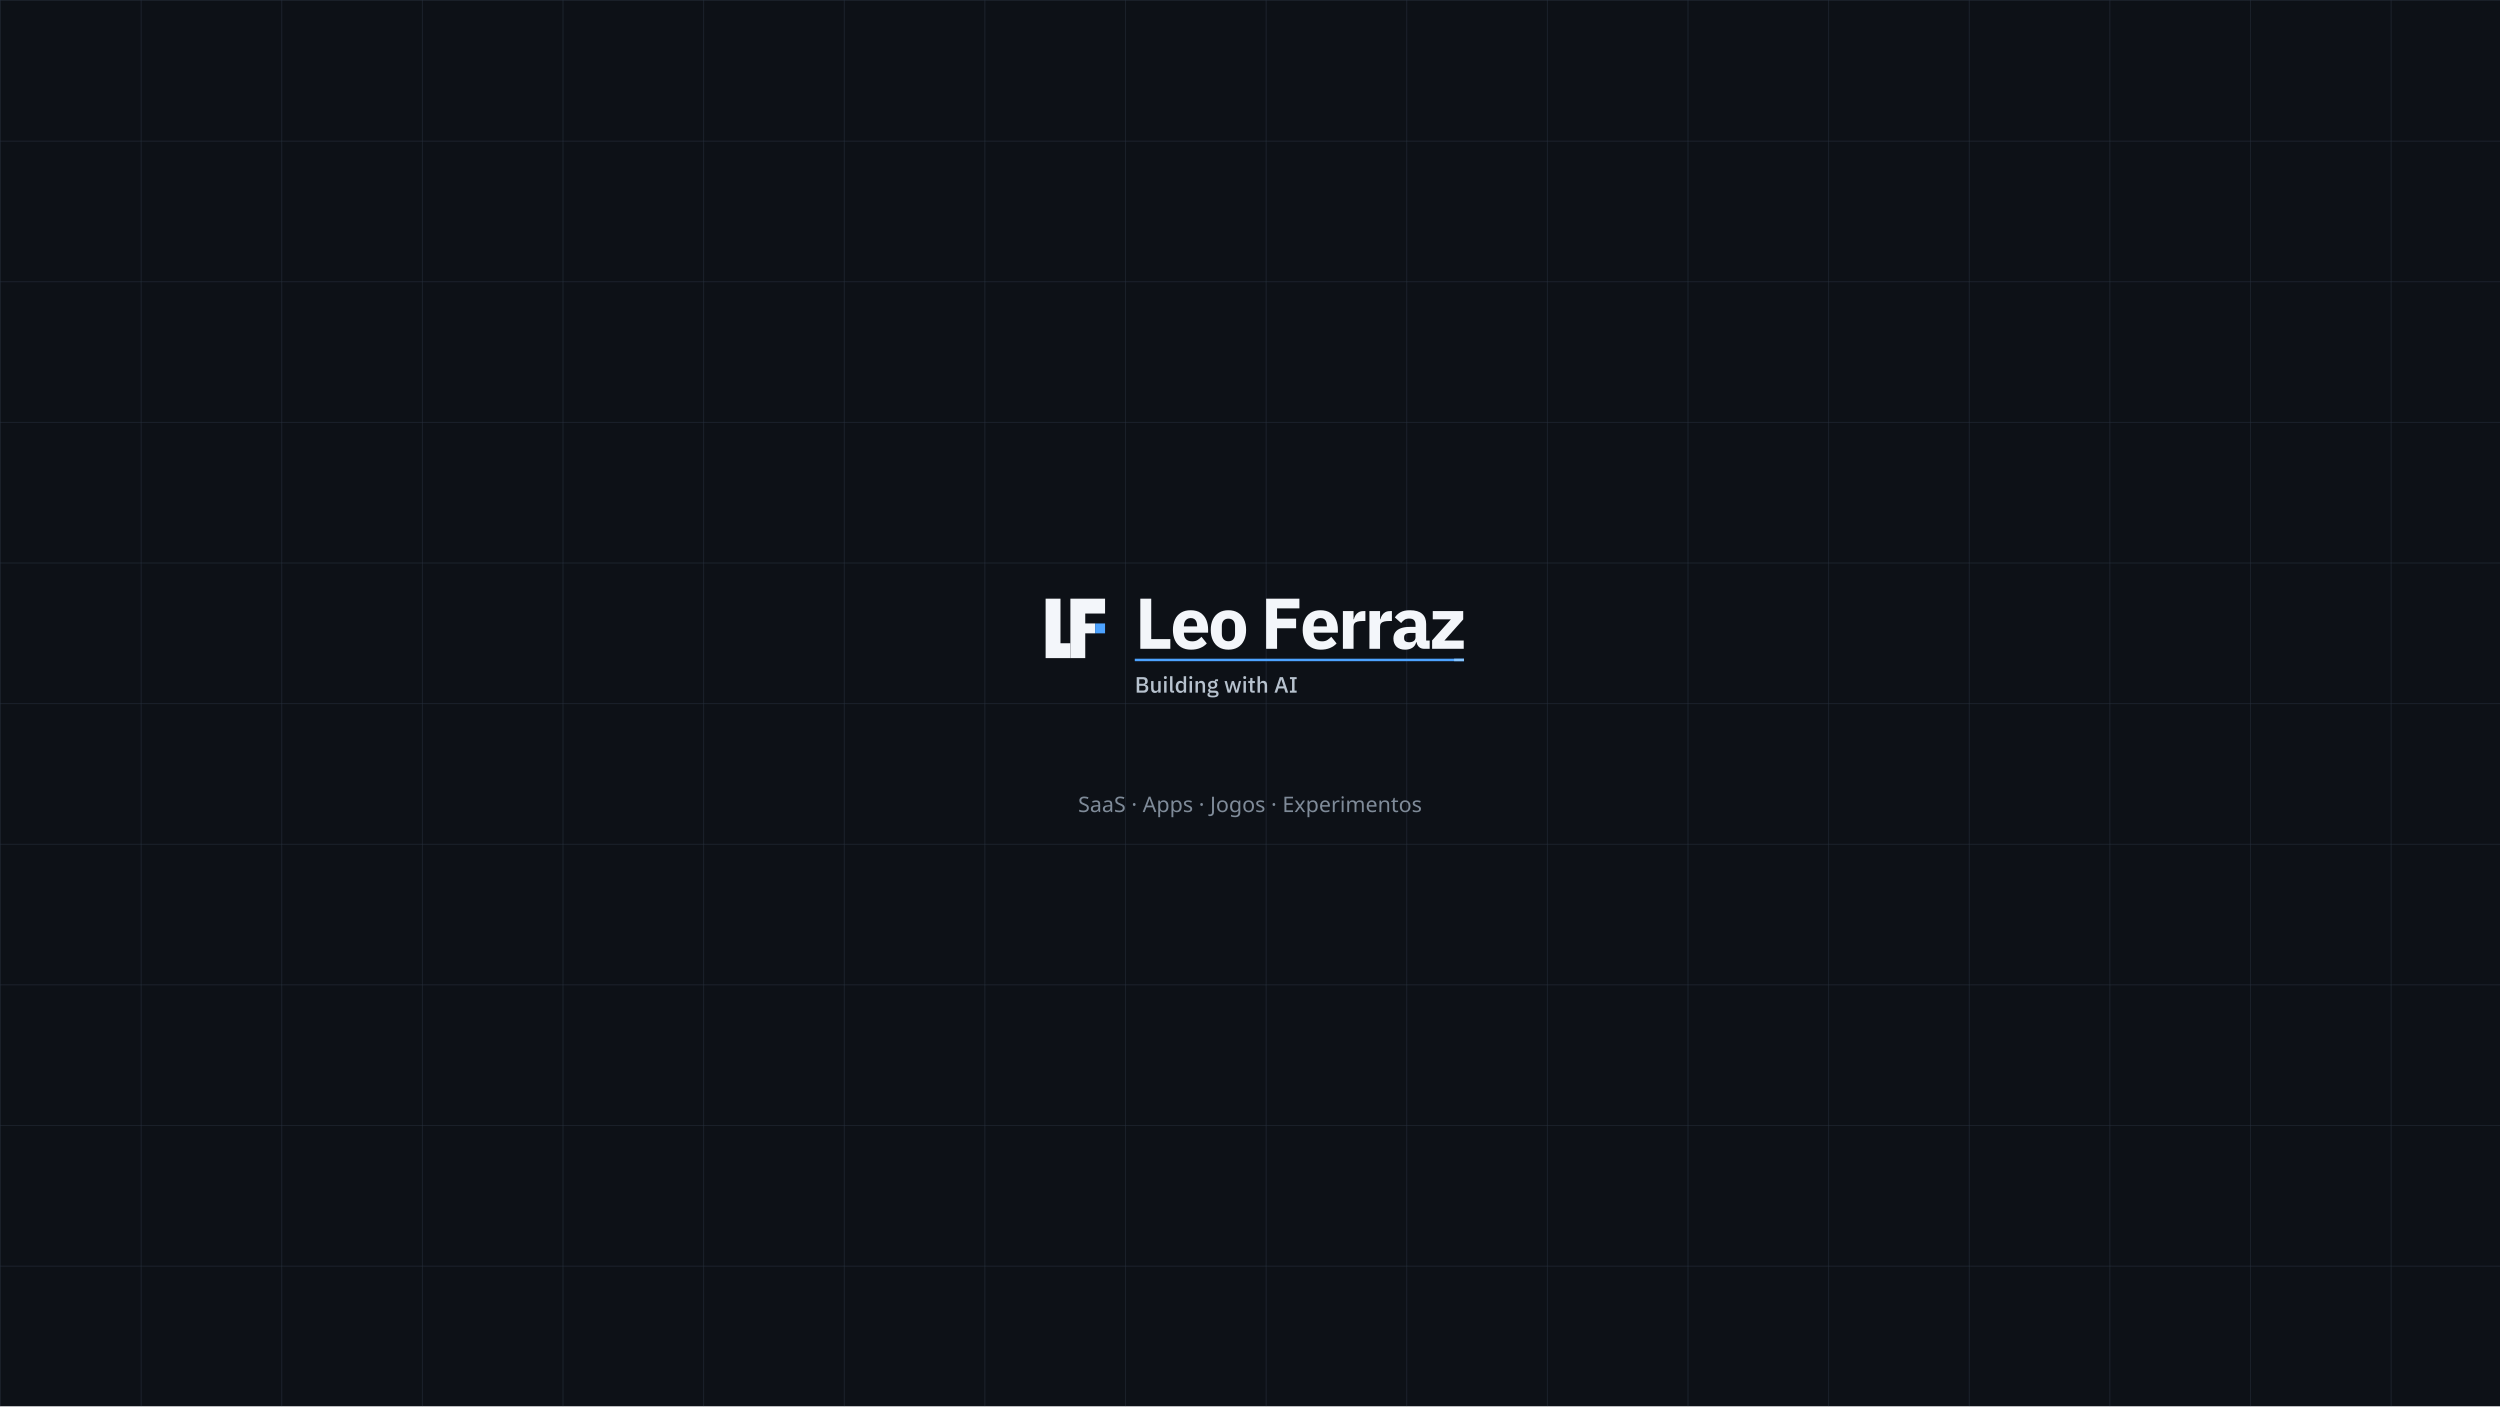
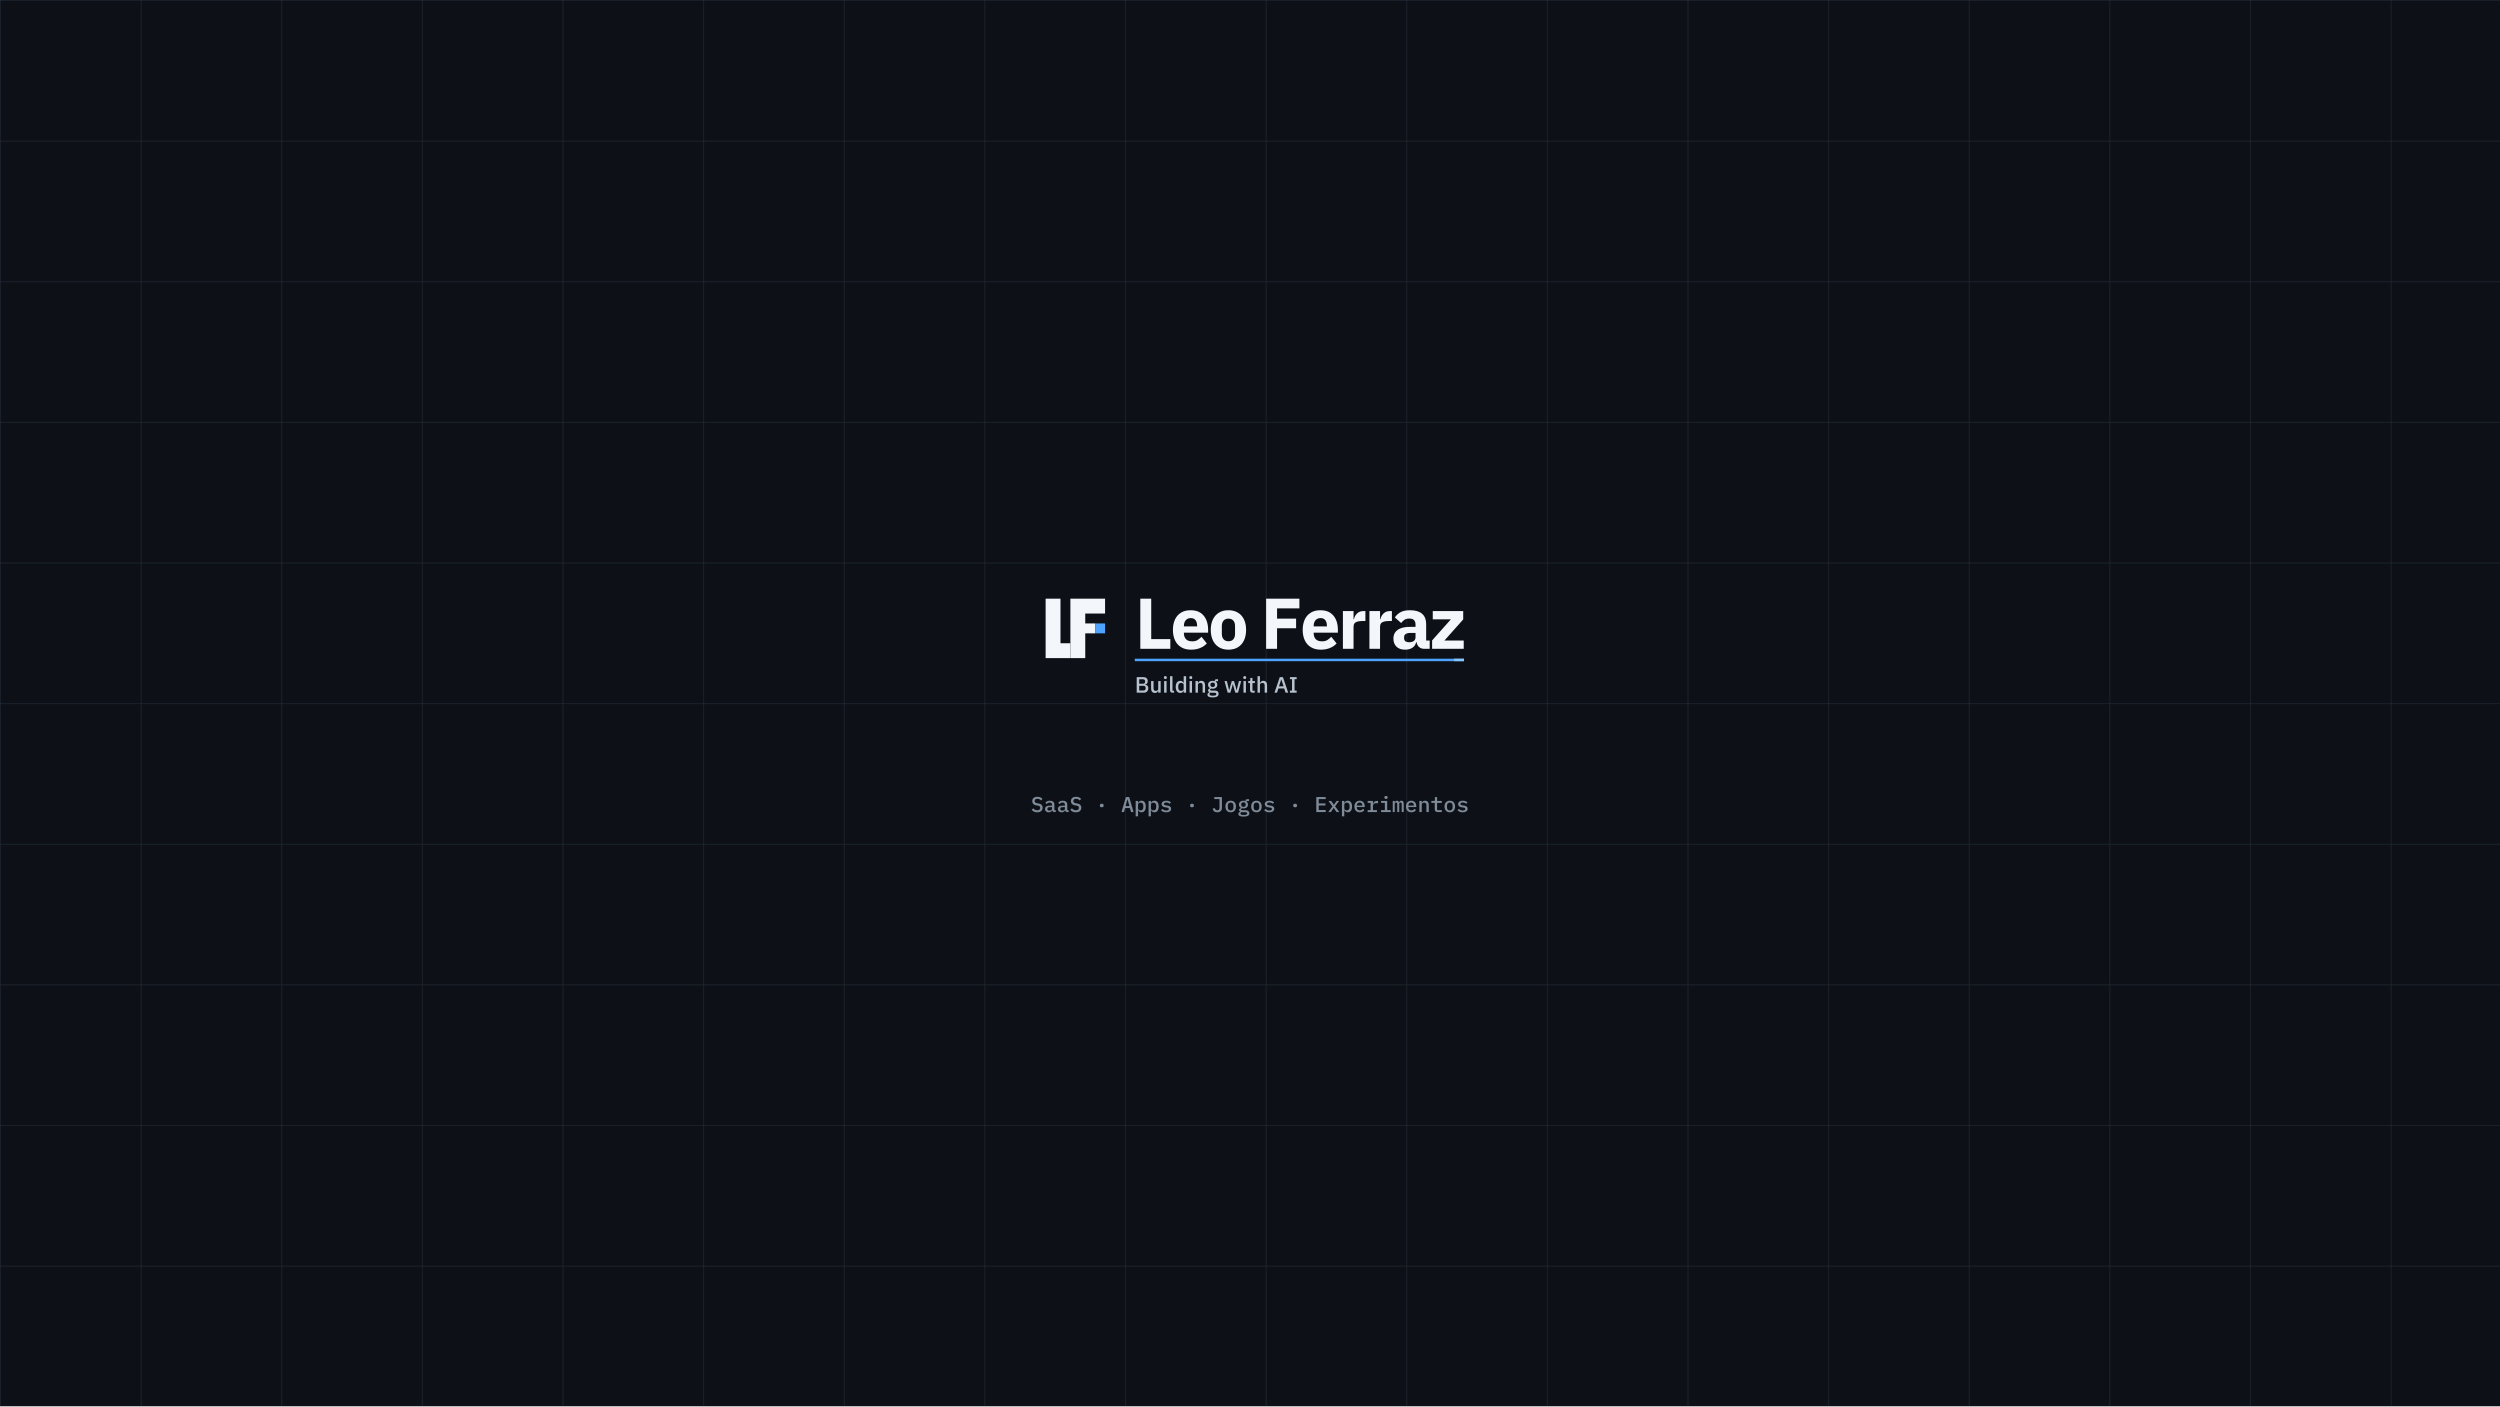
<svg xmlns="http://www.w3.org/2000/svg" viewBox="0 0 2560 1440" width="2560" height="1440" role="img" aria-labelledby="title">
  <rect width="2560" height="1440" fill="#0D1117" />
  <defs>
    <pattern id="construction-grid-2560x1440" width="144" height="144" patternUnits="userSpaceOnUse">
      <path d="M 144 0 L 0 0 0 144" fill="none" stroke="#405064" stroke-opacity="0.5" stroke-width="1" />
    </pattern>
  </defs>
  <rect width="2560" height="1440" fill="url(#construction-grid-2560x1440)" />
  <g data-signature-variant="descriptor-lockup" transform="translate(1020 548.415) scale(1.268)">
    <g data-mark="constructed-lf" transform="translate(32 42.966) scale(1)">
      <path d="M8 8H20V44H28V56H8Z" fill="#F3F6FA" />
      <path d="M28 8H56V20H40V28H48V36H40V56H28Z" fill="#F3F6FA" />
      <rect x="48" y="28" width="8" height="8" fill="#4DA3FF" />
    </g>
    <path d="M140.71 91.45L116.47 91.45L116.47 50.97L125.28 50.97L125.28 83.62L140.71 83.62Z" fill="#F3F6FA" />
    <path d="M157.41 92.15Q152.77 92.15 149.5 90.2Q146.22 88.26 144.51 84.66Q142.8 81.07 142.8 76.2Q142.8 71.38 144.45 67.82Q146.1 64.25 149.29 62.28Q152.48 60.3 157.07 60.3Q162.11 60.3 165.22 62.48Q168.32 64.65 169.77 68.19Q171.22 71.73 171.22 75.85L171.22 78.4L151.67 78.4L151.67 78.86Q151.67 81.88 153.33 83.65Q154.98 85.42 158.4 85.42Q161.13 85.42 162.78 84.32Q164.43 83.21 165.88 81.76L170.17 87.1Q168.14 89.42 164.87 90.78Q161.59 92.15 157.41 92.15ZM157.24 66.63Q155.5 66.63 154.25 67.41Q153.01 68.19 152.34 69.58Q151.67 70.98 151.67 72.89L151.67 73.35L162.34 73.35L162.34 72.83Q162.34 70.98 161.79 69.58Q161.24 68.19 160.11 67.41Q158.98 66.63 157.24 66.63Z" fill="#F3F6FA" />
    <path d="M187.63 92.15Q183.17 92.15 179.98 90.2Q176.79 88.26 175.08 84.66Q173.36 81.07 173.36 76.2Q173.36 71.27 175.08 67.73Q176.79 64.19 179.98 62.25Q183.17 60.3 187.63 60.3Q192.1 60.3 195.29 62.25Q198.48 64.19 200.19 67.73Q201.9 71.27 201.9 76.2Q201.9 81.07 200.19 84.66Q198.48 88.26 195.29 90.2Q192.1 92.15 187.63 92.15ZM187.63 85.36Q190.18 85.36 191.58 83.77Q192.97 82.17 192.97 79.33L192.97 73.12Q192.97 70.22 191.58 68.66Q190.18 67.09 187.63 67.09Q185.14 67.09 183.72 68.66Q182.3 70.22 182.3 73.12L182.3 79.33Q182.3 82.17 183.72 83.77Q185.14 85.36 187.63 85.36Z" fill="#F3F6FA" />
    <path d="M226.9 91.45L218.08 91.45L218.08 50.97L244.94 50.97L244.94 58.8L226.9 58.8L226.9 67.09L242.27 67.09L242.27 74.86L226.9 74.86Z" fill="#F3F6FA" />
    <path d="M262.22 92.15Q257.58 92.15 254.3 90.2Q251.03 88.26 249.32 84.66Q247.6 81.07 247.6 76.2Q247.6 71.38 249.26 67.82Q250.91 64.25 254.1 62.28Q257.29 60.3 261.87 60.3Q266.92 60.3 270.02 62.48Q273.12 64.65 274.57 68.19Q276.02 71.73 276.02 75.85L276.02 78.4L256.48 78.4L256.48 78.86Q256.48 81.88 258.13 83.65Q259.78 85.42 263.21 85.42Q265.93 85.42 267.58 84.32Q269.24 83.21 270.69 81.76L274.98 87.1Q272.95 89.42 269.67 90.78Q266.4 92.15 262.22 92.15ZM262.05 66.63Q260.31 66.63 259.06 67.41Q257.81 68.19 257.15 69.58Q256.48 70.98 256.48 72.89L256.48 73.35L267.15 73.35L267.15 72.83Q267.15 70.98 266.6 69.58Q266.05 68.19 264.92 67.41Q263.79 66.63 262.05 66.63Z" fill="#F3F6FA" />
    <path d="M288.67 91.45L280.08 91.45L280.08 61L288.67 61L288.67 67.61L288.96 67.61Q289.31 65.93 290.23 64.42Q291.16 62.91 292.76 61.96Q294.35 61 296.73 61L298.24 61L298.24 69L296.09 69Q293.6 69 291.95 69.44Q290.29 69.87 289.48 70.86Q288.67 71.85 288.67 73.64Z" fill="#F3F6FA" />
    <path d="M310.07 91.45L301.49 91.45L301.49 61L310.07 61L310.07 67.61L310.36 67.61Q310.71 65.93 311.64 64.42Q312.56 62.91 314.16 61.96Q315.75 61 318.13 61L319.64 61L319.64 69L317.49 69Q315 69 313.35 69.44Q311.69 69.87 310.88 70.86Q310.07 71.85 310.07 73.64Z" fill="#F3F6FA" />
    <path d="M350.15 91.45L345.39 91.45Q343.83 91.45 342.46 90.67Q341.1 89.88 340.29 88.35Q339.48 86.81 339.48 84.66L339.48 83.91L341.33 86.11L339.24 86.11Q338.55 89.07 336.17 90.61Q333.79 92.15 330.31 92.15Q325.73 92.15 323.29 89.68Q320.86 87.22 320.86 83.27Q320.86 80.02 322.45 77.94Q324.05 75.85 326.98 74.8Q329.91 73.76 333.91 73.76L338.72 73.76L338.72 71.85Q338.72 69.64 337.56 68.34Q336.4 67.03 333.68 67.03Q331.12 67.03 329.62 68.13Q328.11 69.24 327.12 70.63L322.02 66.1Q323.87 63.38 326.72 61.84Q329.56 60.3 334.31 60.3Q340.75 60.3 344.03 63.18Q347.31 66.05 347.31 71.44L347.31 84.78L350.15 84.78ZM338.72 78.63L334.55 78.63Q332.05 78.63 330.78 79.5Q329.5 80.37 329.5 82.05L329.5 82.92Q329.5 84.55 330.54 85.36Q331.59 86.17 333.5 86.17Q334.95 86.17 336.11 85.77Q337.27 85.36 338 84.49Q338.72 83.62 338.72 82.23Z" fill="#F3F6FA" />
    <path d="M377.64 91.45L352.12 91.45L352.12 84.66L367.26 67.67L352.64 67.67L352.64 61L377.23 61L377.23 67.73L362.04 84.78L377.64 84.78Z" fill="#F3F6FA" />
    <path d="M113.55 126.89L113.55 114.33L119.11 114.33Q120.66 114.33 121.56 115.21Q122.46 116.09 122.46 117.57Q122.46 118.5 122.13 119.07Q121.79 119.64 121.3 119.91Q120.8 120.18 120.28 120.23L120.28 120.34Q120.68 120.36 121.13 120.53Q121.58 120.7 121.98 121.04Q122.39 121.38 122.65 121.93Q122.91 122.48 122.91 123.27Q122.91 124.28 122.49 125.11Q122.06 125.94 121.33 126.41Q120.6 126.89 119.67 126.89ZM115.58 121.33L115.58 125.14L119.07 125.14Q119.6 125.14 119.97 124.96Q120.35 124.77 120.56 124.42Q120.77 124.06 120.77 123.54L120.77 122.93Q120.77 122.43 120.56 122.07Q120.35 121.71 119.97 121.52Q119.6 121.33 119.07 121.33ZM115.58 116.07L115.58 119.64L118.73 119.64Q119.24 119.64 119.59 119.47Q119.94 119.29 120.13 118.96Q120.32 118.63 120.32 118.14L120.32 117.57Q120.32 117.1 120.13 116.77Q119.94 116.43 119.59 116.25Q119.24 116.07 118.73 116.07Z" fill="#B7C2CE" />
    <path d="M130.94 126.89L130.94 125.34L130.85 125.34Q130.59 126.04 129.99 126.58Q129.39 127.11 128.22 127.11Q126.8 127.11 125.99 126.16Q125.18 125.22 125.18 123.49L125.18 117.53L127.14 117.53L127.14 123.24Q127.14 124.32 127.58 124.88Q128.02 125.45 128.92 125.45Q129.44 125.45 129.9 125.27Q130.36 125.09 130.65 124.73Q130.94 124.37 130.94 123.83L130.94 117.53L132.9 117.53L132.9 126.89Z" fill="#B7C2CE" />
    <path d="M136.7 115.86Q136.08 115.86 135.8 115.57Q135.53 115.28 135.53 114.83L135.53 114.52Q135.53 114.07 135.8 113.79Q136.08 113.5 136.7 113.5Q137.31 113.5 137.58 113.79Q137.85 114.07 137.85 114.52L137.85 114.83Q137.85 115.28 137.58 115.57Q137.31 115.86 136.7 115.86ZM135.71 126.89L135.71 117.53L137.67 117.53L137.67 126.89Z" fill="#B7C2CE" />
    <path d="M143.73 126.89L142.49 126.89Q141.48 126.89 140.98 126.36Q140.48 125.83 140.48 124.93L140.48 113.57L142.44 113.57L142.44 125.29L143.73 125.29Z" fill="#B7C2CE" />
    <path d="M151.49 126.89L151.49 125.34L151.4 125.34Q151.08 126.17 150.39 126.64Q149.71 127.11 148.77 127.11Q147.6 127.11 146.77 126.52Q145.93 125.94 145.49 124.84Q145.05 123.74 145.05 122.21Q145.05 120.66 145.49 119.57Q145.93 118.48 146.77 117.9Q147.6 117.31 148.77 117.31Q149.71 117.31 150.41 117.77Q151.11 118.23 151.4 119.08L151.49 119.08L151.49 113.57L153.45 113.57L153.45 126.89ZM149.37 125.45Q149.96 125.45 150.44 125.24Q150.92 125.04 151.2 124.67Q151.49 124.3 151.49 123.76L151.49 120.59Q151.49 120.1 151.2 119.74Q150.92 119.38 150.44 119.19Q149.96 118.99 149.37 118.99Q148.36 118.99 147.74 119.65Q147.12 120.32 147.12 121.4L147.12 123.02Q147.12 124.1 147.74 124.78Q148.36 125.45 149.37 125.45Z" fill="#B7C2CE" />
    <path d="M157.25 115.86Q156.64 115.86 156.36 115.57Q156.08 115.28 156.08 114.83L156.08 114.52Q156.08 114.07 156.36 113.79Q156.64 113.5 157.25 113.5Q157.86 113.5 158.13 113.79Q158.4 114.07 158.4 114.52L158.4 114.83Q158.4 115.28 158.13 115.57Q157.86 115.86 157.25 115.86ZM156.26 126.89L156.26 117.53L158.22 117.53L158.22 126.89Z" fill="#B7C2CE" />
    <path d="M162.99 126.89L161.03 126.89L161.03 117.53L162.99 117.53L162.99 119.08L163.08 119.08Q163.39 118.32 164.01 117.82Q164.63 117.31 165.71 117.31Q167.15 117.31 167.95 118.27Q168.75 119.22 168.75 120.95L168.75 126.89L166.79 126.89L166.79 121.18Q166.79 120.09 166.37 119.54Q165.95 118.99 165.03 118.99Q164.51 118.99 164.05 119.16Q163.59 119.33 163.29 119.69Q162.99 120.05 162.99 120.59Z" fill="#B7C2CE" />
    <path d="M179.7 127.77Q179.7 128.74 179.2 129.4Q178.71 130.06 177.66 130.38Q176.62 130.71 174.93 130.71Q173.42 130.71 172.47 130.44Q171.53 130.17 171.1 129.66Q170.68 129.16 170.68 128.46Q170.68 127.68 171.1 127.24Q171.53 126.8 172.28 126.66L172.28 126.46Q171.76 126.3 171.49 125.92Q171.22 125.54 171.22 125.02Q171.22 124.3 171.71 123.91Q172.21 123.52 172.89 123.36L172.89 123.29Q172.05 122.89 171.61 122.17Q171.17 121.45 171.17 120.52Q171.17 119.56 171.61 118.84Q172.05 118.12 172.89 117.72Q173.72 117.31 174.89 117.31Q175.38 117.31 175.8 117.39Q176.22 117.46 176.6 117.6L176.6 117.35Q176.6 116.72 176.91 116.38Q177.21 116.04 177.83 116.04L179.25 116.04L179.25 117.6L177.36 117.6L177.36 117.98Q177.99 118.41 178.32 119.06Q178.65 119.71 178.65 120.52Q178.65 121.45 178.21 122.17Q177.77 122.89 176.93 123.29Q176.1 123.69 174.91 123.69Q174.57 123.69 174.25 123.65Q173.94 123.61 173.69 123.54Q173.34 123.67 173.07 123.89Q172.8 124.12 172.8 124.48Q172.8 124.86 173.14 125.02Q173.47 125.18 174.1 125.18L176.4 125.18Q178.13 125.18 178.92 125.86Q179.7 126.55 179.7 127.77ZM177.86 127.99Q177.86 127.48 177.48 127.21Q177.09 126.93 176.13 126.93L172.97 126.93Q172.64 127.11 172.49 127.39Q172.34 127.66 172.34 128.01Q172.34 128.56 172.79 128.92Q173.24 129.28 174.33 129.28L175.56 129.28Q176.71 129.28 177.29 128.96Q177.86 128.64 177.86 127.99ZM174.91 122.28Q175.77 122.28 176.25 121.89Q176.73 121.49 176.73 120.7L176.73 120.32Q176.73 119.53 176.25 119.13Q175.77 118.74 174.91 118.74Q174.05 118.74 173.57 119.13Q173.09 119.53 173.09 120.32L173.09 120.7Q173.09 121.49 173.57 121.89Q174.05 122.28 174.91 122.28Z" fill="#B7C2CE" />
    <path d="M187.02 126.89L184.47 117.53L186.38 117.53L187.33 121.45L188.18 125.02L188.23 125.02L189.2 121.45L190.34 117.53L192.1 117.53L193.25 121.45L194.24 125.02L194.3 125.02L195.12 121.45L196.1 117.53L197.91 117.53L195.39 126.89L193.18 126.89L191.94 122.62L191.2 119.96L191.15 119.96L190.43 122.62L189.18 126.89Z" fill="#B7C2CE" />
    <path d="M200.78 115.86Q200.16 115.86 199.89 115.57Q199.61 115.28 199.61 114.83L199.61 114.52Q199.61 114.07 199.89 113.79Q200.16 113.5 200.78 113.5Q201.39 113.5 201.66 113.79Q201.93 114.07 201.93 114.52L201.93 114.83Q201.93 115.28 201.66 115.57Q201.39 115.86 200.78 115.86ZM199.79 126.89L199.79 117.53L201.75 117.53L201.75 126.89Z" fill="#B7C2CE" />
    <path d="M208.86 126.89L207.15 126.89Q206.14 126.89 205.61 126.34Q205.08 125.79 205.08 124.84L205.08 119.13L203.62 119.13L203.62 117.53L204.41 117.53Q204.9 117.53 205.09 117.31Q205.28 117.1 205.28 116.61L205.28 114.97L207.04 114.97L207.04 117.53L209 117.53L209 119.13L207.04 119.13L207.04 125.29L208.86 125.29Z" fill="#B7C2CE" />
    <path d="M211.13 126.89L211.13 113.57L213.09 113.57L213.09 119.08L213.18 119.08Q213.48 118.32 214.11 117.82Q214.73 117.31 215.81 117.31Q217.25 117.31 218.05 118.27Q218.85 119.22 218.85 120.95L218.85 126.89L216.89 126.89L216.89 121.18Q216.89 120.09 216.46 119.54Q216.04 118.99 215.12 118.99Q214.6 118.99 214.14 119.16Q213.68 119.33 213.39 119.69Q213.09 120.05 213.09 120.59L213.09 126.89Z" fill="#B7C2CE" />
    <path d="M235.89 126.89L233.77 126.89L232.67 123.49L227.97 123.49L226.86 126.89L224.81 126.89L229.09 114.33L231.63 114.33ZM232.17 121.74L230.93 118.02L230.35 116.2L230.26 116.2L229.68 118.02L228.44 121.74Z" fill="#B7C2CE" />
    <path d="M242.73 126.89L237.3 126.89L237.3 125.23L238.99 125.23L238.99 115.98L237.3 115.98L237.3 114.33L242.73 114.33L242.73 115.98L241.02 115.98L241.02 125.23L242.73 125.23Z" fill="#B7C2CE" />
    <rect data-accent="underline-line" x="112" y="99.45" width="265.872" height="2" fill="#4DA3FF" />
    <rect data-accent="underline-terminal" x="369.872" y="99.45" width="8" height="2" fill="#86C5FF" />
  </g>
-   <text x="1280" y="831.537" fill="#7F8B99" font-family="IBM Plex Mono" font-size="22px" font-weight="500" text-anchor="middle" letter-spacing="0em">SaaS · Apps · Jogos · Experimentos</text>
+   <path d="M1062.07 831.8Q1060.07 831.8 1058.7 831.1Q1057.34 830.39 1056.46 829.23L1058.04 827.71Q1058.92 828.76 1059.91 829.26Q1060.9 829.75 1062.16 829.75Q1063.61 829.75 1064.39 829.09Q1065.17 828.43 1065.17 827.2Q1065.17 826.21 1064.6 825.67Q1064.03 825.13 1062.64 824.89L1060.97 824.63Q1059.87 824.45 1059.12 824.05Q1058.37 823.64 1057.91 823.08Q1057.45 822.52 1057.24 821.82Q1057.03 821.13 1057.03 820.36Q1057.03 818.18 1058.44 817.05Q1059.85 815.92 1062.31 815.92Q1064.14 815.92 1065.42 816.5Q1066.71 817.08 1067.5 818.14L1065.96 819.68Q1065.32 818.91 1064.46 818.44Q1063.59 817.96 1062.31 817.96Q1060.95 817.96 1060.23 818.55Q1059.52 819.13 1059.52 820.25Q1059.52 821.2 1060.08 821.74Q1060.64 822.27 1062.07 822.52L1063.7 822.8Q1065.76 823.18 1066.71 824.31Q1067.66 825.44 1067.66 827.07Q1067.66 828.13 1067.29 829.01Q1066.93 829.89 1066.21 830.5Q1065.5 831.12 1064.46 831.46Q1063.41 831.8 1062.07 831.8Z" fill="#7F8B99" />
+   <path d="M1079.62 831.54Q1078.59 831.54 1078.07 831.01Q1077.56 830.48 1077.45 829.62L1077.34 829.62Q1077.01 830.66 1076.14 831.23Q1075.27 831.8 1073.93 831.8Q1072.19 831.8 1071.15 830.89Q1070.12 829.97 1070.12 828.37Q1070.12 826.72 1071.34 825.85Q1072.56 824.98 1075.09 824.98L1077.27 824.98L1077.27 824.1Q1077.27 821.79 1074.83 821.79Q1073.73 821.79 1073.05 822.22Q1072.36 822.65 1071.9 823.35L1070.47 822.19Q1070.96 821.26 1072.1 820.59Q1073.24 819.92 1075.05 819.92Q1077.2 819.92 1078.44 820.95Q1079.67 821.99 1079.67 823.95L1079.67 829.64L1081.1 829.64L1081.1 831.54ZM1074.61 830.04Q1075.77 830.04 1076.52 829.51Q1077.27 828.98 1077.27 828.15L1077.27 826.5L1075.14 826.5Q1072.54 826.5 1072.54 828.06L1072.54 828.5Q1072.54 829.27 1073.09 829.66Q1073.64 830.04 1074.61 830.04Z" fill="#7F8B99" />
+   <path d="M1092.82 831.54Q1091.79 831.54 1091.27 831.01Q1090.76 830.48 1090.65 829.62L1090.54 829.62Q1090.21 830.66 1089.34 831.23Q1088.47 831.8 1087.13 831.8Q1085.39 831.8 1084.35 830.89Q1083.32 829.97 1083.32 828.37Q1083.32 826.72 1084.54 825.85Q1085.76 824.98 1088.29 824.98L1090.47 824.98L1090.47 824.1Q1090.47 821.79 1088.03 821.79Q1086.93 821.79 1086.25 822.22Q1085.56 822.65 1085.1 823.35L1083.67 822.19Q1084.16 821.26 1085.3 820.59Q1086.44 819.92 1088.25 819.92Q1090.4 819.92 1091.64 820.95Q1092.87 821.99 1092.87 823.95L1092.87 829.64L1094.3 829.64L1094.3 831.54ZM1087.81 830.04Q1088.97 830.04 1089.72 829.51Q1090.47 828.98 1090.47 828.15L1090.47 826.5L1088.34 826.5Q1085.74 826.5 1085.74 828.06L1085.74 828.5Q1085.74 829.27 1086.29 829.66Q1086.84 830.04 1087.81 830.04Z" fill="#7F8B99" />
+   <path d="M1101.67 831.8Q1099.67 831.8 1098.3 831.1Q1096.94 830.39 1096.06 829.23L1097.64 827.71Q1098.52 828.76 1099.51 829.26Q1100.5 829.75 1101.76 829.75Q1103.21 829.75 1103.99 829.09Q1104.77 828.43 1104.77 827.2Q1104.77 826.21 1104.2 825.67Q1103.63 825.13 1102.24 824.89L1100.57 824.63Q1099.47 824.45 1098.72 824.05Q1097.97 823.64 1097.51 823.08Q1097.05 822.52 1096.84 821.82Q1096.63 821.13 1096.63 820.36Q1096.63 818.18 1098.04 817.05Q1099.45 815.92 1101.91 815.92Q1103.74 815.92 1105.02 816.5Q1106.31 817.08 1107.1 818.14L1105.56 819.68Q1104.92 818.91 1104.06 818.44Q1103.19 817.96 1101.91 817.96Q1100.55 817.96 1099.83 818.55Q1099.12 819.13 1099.12 820.25Q1099.12 821.2 1099.68 821.74Q1100.24 822.27 1101.67 822.52L1103.3 822.8Q1105.36 823.18 1106.31 824.31Q1107.26 825.44 1107.26 827.07Q1107.26 828.13 1106.89 829.01Q1106.53 829.89 1105.82 830.5Q1105.1 831.12 1104.06 831.46Q1103.01 831.8 1101.67 831.8Z" fill="#7F8B99" />
+   <path d="M1128.2 826.65Q1127.14 826.65 1126.71 826.21Q1126.29 825.77 1126.29 825.13L1126.29 824.56Q1126.29 823.92 1126.71 823.48Q1127.14 823.04 1128.2 823.04Q1129.26 823.04 1129.69 823.48Q1130.11 823.92 1130.11 824.56L1130.11 825.13Q1130.11 825.77 1129.69 826.21Q1129.26 826.65 1128.2 826.65Z" fill="#7F8B99" />
+   <path d="M1158.16 831.54L1157 827.44L1152.11 827.44L1150.95 831.54L1148.44 831.54L1152.93 816.18L1156.29 816.18L1160.78 831.54ZM1154.64 818.67L1154.47 818.67L1152.58 825.4L1156.54 825.4Z" fill="#7F8B99" />
+   <path d="M1162.94 820.18L1165.34 820.18L1165.34 822.12L1165.47 822.12Q1165.97 821.09 1166.81 820.5Q1167.65 819.92 1168.9 819.92Q1170.9 819.92 1172.09 821.42Q1173.28 822.91 1173.28 825.86Q1173.28 828.81 1172.09 830.3Q1170.9 831.8 1168.9 831.8Q1167.65 831.8 1166.81 831.22Q1165.97 830.63 1165.47 829.6L1165.34 829.6L1165.34 835.94L1162.94 835.94ZM1167.91 829.84Q1169.27 829.84 1170.01 829.01Q1170.75 828.17 1170.75 826.78L1170.75 824.94Q1170.75 823.55 1170.01 822.71Q1169.27 821.88 1167.91 821.88Q1167.38 821.88 1166.92 822.01Q1166.46 822.14 1166.11 822.41Q1165.75 822.67 1165.55 823.06Q1165.34 823.44 1165.34 823.97L1165.34 827.75Q1165.34 828.28 1165.55 828.67Q1165.75 829.05 1166.11 829.31Q1166.46 829.58 1166.92 829.71Q1167.38 829.84 1167.91 829.84Z" fill="#7F8B99" />
+   <path d="M1176.14 820.18L1178.54 820.18L1178.54 822.12L1178.67 822.12Q1179.17 821.09 1180.01 820.5Q1180.85 819.92 1182.1 819.92Q1184.1 819.92 1185.29 821.42Q1186.48 822.91 1186.48 825.86Q1186.48 828.81 1185.29 830.3Q1184.1 831.8 1182.1 831.8Q1180.85 831.8 1180.01 831.22Q1179.17 830.63 1178.67 829.6L1178.54 829.6L1178.54 835.94L1176.14 835.94ZM1181.11 829.84Q1182.47 829.84 1183.21 829.01Q1183.95 828.17 1183.95 826.78L1183.95 824.94Q1183.95 823.55 1183.21 822.71Q1182.47 821.88 1181.11 821.88Q1180.58 821.88 1180.12 822.01Q1179.66 822.14 1179.31 822.41Q1178.95 822.67 1178.74 823.06Q1178.54 823.44 1178.54 823.97L1178.54 827.75Q1178.54 828.28 1178.74 828.67Q1178.95 829.05 1179.31 829.31Q1179.66 829.58 1180.12 829.71Q1180.58 829.84 1181.11 829.84Z" fill="#7F8B99" />
+   <path d="M1194.22 831.8Q1192.37 831.8 1191.04 831.21Q1189.71 830.61 1188.9 829.62L1190.37 828.3Q1191.12 829.12 1192.05 829.55Q1192.99 829.97 1194.27 829.97Q1195.43 829.97 1196.15 829.58Q1196.86 829.18 1196.86 828.35Q1196.86 827.99 1196.73 827.75Q1196.6 827.51 1196.36 827.36Q1196.11 827.2 1195.79 827.11Q1195.48 827.03 1195.12 826.98L1193.32 826.7Q1192.66 826.61 1191.98 826.41Q1191.3 826.21 1190.76 825.85Q1190.22 825.49 1189.88 824.91Q1189.54 824.34 1189.54 823.46Q1189.54 821.72 1190.87 820.82Q1192.2 819.92 1194.38 819.92Q1195.96 819.92 1197.12 820.39Q1198.27 820.87 1199.04 821.7L1197.7 823.11Q1197.26 822.6 1196.44 822.18Q1195.63 821.75 1194.29 821.75Q1191.89 821.75 1191.89 823.26Q1191.89 823.99 1192.41 824.27Q1192.92 824.54 1193.63 824.63L1195.43 824.91Q1196.11 825.02 1196.78 825.2Q1197.46 825.38 1197.99 825.74Q1198.53 826.1 1198.88 826.67Q1199.22 827.25 1199.22 828.13Q1199.22 829.84 1197.89 830.82Q1196.55 831.8 1194.22 831.8Z" fill="#7F8B99" />
+   <path d="M1220.6 826.65Q1219.54 826.65 1219.12 826.21Q1218.69 825.77 1218.69 825.13L1218.69 824.56Q1218.69 823.92 1219.12 823.48Q1219.54 823.04 1220.6 823.04Q1221.66 823.04 1222.09 823.48Q1222.51 823.92 1222.51 824.56L1222.51 825.13Q1222.51 825.77 1222.09 826.21Q1221.66 826.65 1220.6 826.65Z" fill="#7F8B99" />
+   <path d="M1251.25 816.18L1251.25 827.42Q1251.25 828.41 1250.91 829.23Q1250.56 830.04 1249.94 830.61Q1249.31 831.18 1248.43 831.49Q1247.55 831.8 1246.47 831.8Q1244.45 831.8 1243.25 830.79Q1242.05 829.78 1241.7 827.99L1244.03 827.51Q1244.23 828.46 1244.78 829.09Q1245.33 829.73 1246.49 829.73Q1247.57 829.73 1248.18 829.08Q1248.78 828.43 1248.78 827.09L1248.78 818.25L1243.44 818.25L1243.44 816.18Z" fill="#7F8B99" />
+   <path d="M1260.2 831.8Q1258.95 831.8 1257.95 831.38Q1256.94 830.96 1256.25 830.19Q1255.56 829.42 1255.18 828.32Q1254.81 827.22 1254.81 825.86Q1254.81 824.5 1255.18 823.4Q1255.56 822.3 1256.25 821.53Q1256.94 820.76 1257.95 820.34Q1258.95 819.92 1260.2 819.92Q1261.45 819.92 1262.46 820.34Q1263.46 820.76 1264.15 821.53Q1264.84 822.3 1265.22 823.4Q1265.59 824.5 1265.59 825.86Q1265.59 827.22 1265.22 828.32Q1264.84 829.42 1264.15 830.19Q1263.46 830.96 1262.46 831.38Q1261.45 831.8 1260.2 831.8ZM1260.2 829.91Q1261.52 829.91 1262.3 829.11Q1263.08 828.3 1263.08 826.72L1263.08 825Q1263.08 823.42 1262.3 822.62Q1261.52 821.81 1260.2 821.81Q1258.88 821.81 1258.1 822.62Q1257.32 823.42 1257.32 825L1257.32 826.72Q1257.32 828.3 1258.1 829.11Q1258.88 829.91 1260.2 829.91Z" fill="#7F8B99" />
+   <path d="M1279.34 832.77Q1279.34 834.53 1277.87 835.36Q1276.39 836.2 1273.38 836.2Q1271.9 836.2 1270.9 836.01Q1269.9 835.83 1269.27 835.47Q1268.65 835.12 1268.37 834.62Q1268.1 834.11 1268.1 833.47Q1268.1 832.55 1268.62 832.03Q1269.13 831.51 1270.08 831.27L1270.08 831.05Q1269.51 830.83 1269.17 830.44Q1268.82 830.04 1268.82 829.4Q1268.82 828.57 1269.4 828.14Q1269.97 827.71 1270.87 827.49L1270.87 827.38Q1269.84 826.89 1269.26 826.01Q1268.69 825.13 1268.69 823.9Q1268.69 823 1269.02 822.26Q1269.35 821.53 1269.96 821.01Q1270.56 820.49 1271.41 820.21Q1272.26 819.92 1273.31 819.92Q1274.5 819.92 1275.45 820.29L1275.45 819.92Q1275.45 819.26 1275.82 818.82Q1276.19 818.38 1276.96 818.38L1279.03 818.38L1279.03 820.27L1276.39 820.27L1276.39 820.8Q1277.14 821.31 1277.54 822.09Q1277.93 822.87 1277.93 823.9Q1277.93 824.8 1277.6 825.54Q1277.27 826.28 1276.67 826.8Q1276.06 827.31 1275.21 827.59Q1274.37 827.86 1273.31 827.86Q1272.56 827.86 1271.9 827.73Q1271.51 827.84 1271.11 828.1Q1270.72 828.37 1270.72 828.83Q1270.72 829.36 1271.22 829.49Q1271.73 829.62 1272.48 829.62L1275.03 829.62Q1277.32 829.62 1278.33 830.49Q1279.34 831.36 1279.34 832.77ZM1277.1 832.92Q1277.1 832.35 1276.63 832.01Q1276.17 831.67 1274.96 831.67L1271.02 831.67Q1270.19 832.06 1270.19 832.94Q1270.19 833.58 1270.73 834.04Q1271.27 834.51 1272.52 834.51L1274.3 834.51Q1275.67 834.51 1276.38 834.1Q1277.1 833.69 1277.1 832.92ZM1273.31 826.21Q1274.48 826.21 1275.03 825.66Q1275.58 825.11 1275.58 824.19L1275.58 823.59Q1275.58 822.67 1275.03 822.12Q1274.48 821.57 1273.31 821.57Q1272.15 821.57 1271.6 822.12Q1271.05 822.67 1271.05 823.59L1271.05 824.19Q1271.05 825.11 1271.6 825.66Q1272.15 826.21 1273.31 826.21Z" fill="#7F8B99" />
+   <path d="M1286.6 831.8Q1285.35 831.8 1284.35 831.38Q1283.34 830.96 1282.65 830.19Q1281.96 829.42 1281.58 828.32Q1281.21 827.22 1281.21 825.86Q1281.21 824.5 1281.58 823.4Q1281.96 822.3 1282.65 821.53Q1283.34 820.76 1284.35 820.34Q1285.35 819.92 1286.6 819.92Q1287.85 819.92 1288.86 820.34Q1289.86 820.76 1290.55 821.53Q1291.24 822.3 1291.62 823.4Q1291.99 824.5 1291.99 825.86Q1291.99 827.22 1291.62 828.32Q1291.24 829.42 1290.55 830.19Q1289.86 830.96 1288.86 831.38Q1287.85 831.8 1286.6 831.8ZM1286.6 829.91Q1287.92 829.91 1288.7 829.11Q1289.48 828.3 1289.48 826.72L1289.48 825Q1289.48 823.42 1288.7 822.62Q1287.92 821.81 1286.6 821.81Q1285.28 821.81 1284.5 822.62Q1283.72 823.42 1283.72 825L1283.72 826.72Q1283.72 828.3 1284.5 829.11Q1285.28 829.91 1286.6 829.91Z" fill="#7F8B99" />
+   <path d="M1299.82 831.8Q1297.97 831.8 1296.64 831.21Q1295.31 830.61 1294.5 829.62L1295.97 828.3Q1296.72 829.12 1297.66 829.55Q1298.59 829.97 1299.87 829.97Q1301.03 829.97 1301.75 829.58Q1302.46 829.18 1302.46 828.35Q1302.46 827.99 1302.33 827.75Q1302.2 827.51 1301.96 827.36Q1301.71 827.2 1301.4 827.11Q1301.08 827.03 1300.72 826.98L1298.92 826.7Q1298.26 826.61 1297.58 826.41Q1296.9 826.21 1296.36 825.85Q1295.82 825.49 1295.48 824.91Q1295.14 824.34 1295.14 823.46Q1295.14 821.72 1296.47 820.82Q1297.8 819.92 1299.98 819.92Q1301.56 819.92 1302.72 820.39Q1303.87 820.87 1304.64 821.7L1303.3 823.11Q1302.86 822.6 1302.04 822.18Q1301.23 821.75 1299.89 821.75Q1297.49 821.75 1297.49 823.26Q1297.49 823.99 1298.01 824.27Q1298.52 824.54 1299.23 824.63L1301.03 824.91Q1301.71 825.02 1302.39 825.2Q1303.06 825.38 1303.6 825.74Q1304.13 826.1 1304.48 826.67Q1304.82 827.25 1304.82 828.13Q1304.82 829.84 1303.49 830.82Q1302.15 831.8 1299.82 831.8Z" fill="#7F8B99" />
+   <path d="M1326.2 826.65Q1325.14 826.65 1324.72 826.21Q1324.29 825.77 1324.29 825.13L1324.29 824.56Q1324.29 823.92 1324.72 823.48Q1325.14 823.04 1326.2 823.04Q1327.26 823.04 1327.69 823.48Q1328.11 823.92 1328.11 824.56L1328.11 825.13Q1328.11 825.77 1327.69 826.21Q1327.26 826.65 1326.2 826.65Z" fill="#7F8B99" />
+   <path d="M1347.89 831.54L1347.89 816.18L1357.51 816.18L1357.51 818.25L1350.36 818.25L1350.36 822.71L1357.24 822.71L1357.24 824.78L1350.36 824.78L1350.36 829.47L1357.51 829.47L1357.51 831.54Z" fill="#7F8B99" />
+   <path d="M1360.19 831.54L1364.41 825.77L1360.37 820.18L1363.16 820.18L1364.66 822.34L1365.84 824.06L1365.98 824.06L1367.14 822.34L1368.64 820.18L1371.23 820.18L1367.16 825.68L1371.43 831.54L1368.62 831.54L1366.92 829.09L1365.76 827.42L1365.62 827.42L1364.48 829.09L1362.81 831.54Z" fill="#7F8B99" />
+   <path d="M1374.14 820.18L1376.54 820.18L1376.54 822.12L1376.67 822.12Q1377.17 821.09 1378.01 820.5Q1378.85 819.92 1380.1 819.92Q1382.1 819.92 1383.29 821.42Q1384.48 822.91 1384.48 825.86Q1384.48 828.81 1383.29 830.3Q1382.1 831.8 1380.1 831.8Q1378.85 831.8 1378.01 831.22Q1377.17 830.63 1376.67 829.6L1376.54 829.6L1376.54 835.94L1374.14 835.94ZM1379.11 829.84Q1380.47 829.84 1381.21 829.01Q1381.95 828.17 1381.95 826.78L1381.95 824.94Q1381.95 823.55 1381.21 822.71Q1380.47 821.88 1379.11 821.88Q1378.58 821.88 1378.12 822.01Q1377.66 822.14 1377.31 822.41Q1376.95 822.67 1376.75 823.06Q1376.54 823.44 1376.54 823.97L1376.54 827.75Q1376.54 828.28 1376.75 828.67Q1376.95 829.05 1377.31 829.31Q1377.66 829.58 1378.12 829.71Q1378.58 829.84 1379.11 829.84Z" fill="#7F8B99" />
+   <path d="M1392.44 831.8Q1391.14 831.8 1390.11 831.38Q1389.08 830.96 1388.37 830.19Q1387.67 829.42 1387.29 828.34Q1386.92 827.25 1386.92 825.88Q1386.92 824.52 1387.3 823.42Q1387.69 822.32 1388.38 821.54Q1389.08 820.76 1390.07 820.34Q1391.06 819.92 1392.27 819.92Q1393.45 819.92 1394.42 820.33Q1395.39 820.73 1396.07 821.48Q1396.75 822.23 1397.12 823.26Q1397.48 824.3 1397.48 825.55L1397.48 826.45L1389.34 826.45L1389.34 826.83Q1389.34 828.17 1390.18 829.02Q1391.01 829.86 1392.49 829.86Q1393.59 829.86 1394.37 829.39Q1395.15 828.92 1395.63 828.13L1397.13 829.45Q1396.56 830.44 1395.38 831.12Q1394.2 831.8 1392.44 831.8ZM1392.27 821.75Q1391.63 821.75 1391.09 821.97Q1390.55 822.19 1390.17 822.59Q1389.78 823 1389.56 823.55Q1389.34 824.1 1389.34 824.76L1389.34 824.91L1395.04 824.91L1395.04 824.69Q1395.04 823.35 1394.28 822.55Q1393.52 821.75 1392.27 821.75Z" fill="#7F8B99" />
+   <path d="M1400.47 829.6L1403.49 829.6L1403.49 822.12L1400.47 822.12L1400.47 820.18L1405.88 820.18L1405.88 823.2L1406.02 823.2Q1406.17 822.6 1406.46 822.05Q1406.74 821.5 1407.18 821.1Q1407.62 820.69 1408.26 820.44Q1408.9 820.18 1409.76 820.18L1411.12 820.18L1411.12 822.47L1408.88 822.47Q1407.56 822.47 1406.72 823.25Q1405.88 824.03 1405.88 825.35L1405.88 829.6L1410 829.6L1410 831.54L1400.47 831.54Z" fill="#7F8B99" />
+   <path d="M1419.3 818.12Q1418.38 818.12 1418.02 817.74Q1417.65 817.37 1417.65 816.82L1417.65 816.36Q1417.65 815.81 1418.02 815.43Q1418.38 815.06 1419.28 815.06Q1420.21 815.06 1420.57 815.43Q1420.93 815.81 1420.93 816.36L1420.93 816.82Q1420.93 817.37 1420.57 817.74Q1420.21 818.12 1419.3 818.12ZM1414.22 829.6L1418.09 829.6L1418.09 822.12L1414.22 822.12L1414.22 820.18L1420.49 820.18L1420.49 829.6L1424.12 829.6L1424.12 831.54L1414.22 831.54Z" fill="#7F8B99" />
+   <path d="M1426.17 831.54L1426.17 820.18L1428.21 820.18L1428.21 821.66L1428.32 821.66Q1428.59 820.93 1429.08 820.43Q1429.58 819.92 1430.5 819.92Q1431.4 819.92 1431.9 820.42Q1432.39 820.91 1432.53 821.77L1432.61 821.77Q1432.92 821 1433.47 820.46Q1434.02 819.92 1435.06 819.92Q1436.38 819.92 1436.89 820.84Q1437.41 821.77 1437.41 823.55L1437.41 831.54L1435.36 831.54L1435.36 823.86Q1435.36 822.67 1435.08 822.22Q1434.79 821.77 1434.15 821.77Q1433.58 821.77 1433.2 822.15Q1432.81 822.54 1432.81 823.31L1432.81 831.54L1430.77 831.54L1430.77 823.86Q1430.77 822.67 1430.49 822.22Q1430.22 821.77 1429.58 821.77Q1428.98 821.77 1428.6 822.15Q1428.21 822.54 1428.21 823.31L1428.21 831.54Z" fill="#7F8B99" />
+   <path d="M1445.24 831.8Q1443.94 831.8 1442.91 831.38Q1441.88 830.96 1441.17 830.19Q1440.47 829.42 1440.09 828.34Q1439.72 827.25 1439.72 825.88Q1439.72 824.52 1440.1 823.42Q1440.49 822.32 1441.18 821.54Q1441.88 820.76 1442.87 820.34Q1443.86 819.92 1445.07 819.92Q1446.25 819.92 1447.22 820.33Q1448.19 820.73 1448.87 821.48Q1449.55 822.23 1449.92 823.26Q1450.28 824.3 1450.28 825.55L1450.28 826.45L1442.14 826.45L1442.14 826.83Q1442.14 828.17 1442.98 829.02Q1443.81 829.86 1445.29 829.86Q1446.39 829.86 1447.17 829.39Q1447.95 828.92 1448.43 828.13L1449.93 829.45Q1449.36 830.44 1448.18 831.12Q1447 831.8 1445.24 831.8ZM1445.07 821.75Q1444.43 821.75 1443.89 821.97Q1443.35 822.19 1442.97 822.59Q1442.58 823 1442.36 823.55Q1442.14 824.1 1442.14 824.76L1442.14 824.91L1447.84 824.91L1447.84 824.69Q1447.84 823.35 1447.08 822.55Q1446.32 821.75 1445.07 821.75Z" fill="#7F8B99" />
+   <path d="M1453.45 831.54L1453.45 820.18L1455.85 820.18L1455.85 822.12L1455.96 822.12Q1456.13 821.68 1456.41 821.27Q1456.68 820.87 1457.08 820.57Q1457.47 820.27 1458 820.1Q1458.53 819.92 1459.23 819.92Q1460.95 819.92 1462.01 821.04Q1463.06 822.16 1463.06 824.23L1463.06 831.54L1460.66 831.54L1460.66 824.58Q1460.66 821.88 1458.31 821.88Q1457.85 821.88 1457.41 822Q1456.97 822.12 1456.62 822.36Q1456.26 822.6 1456.05 822.98Q1455.85 823.35 1455.85 823.84L1455.85 831.54Z" fill="#7F8B99" />
+   <path d="M1472.08 831.54Q1470.59 831.54 1469.88 830.73Q1469.18 829.93 1469.18 828.65L1469.18 822.12L1465.68 822.12L1465.68 820.18L1468.17 820.18Q1468.8 820.18 1469.07 819.93Q1469.33 819.68 1469.33 819.02L1469.33 816.18L1471.58 816.18L1471.58 820.18L1476.42 820.18L1476.42 822.12L1471.58 822.12L1471.58 829.6L1476.42 829.6L1476.42 831.54Z" fill="#7F8B99" />
+   <path d="M1484.6 831.8Q1483.35 831.8 1482.34 831.38Q1481.34 830.96 1480.65 830.19Q1479.96 829.42 1479.58 828.32Q1479.21 827.22 1479.21 825.86Q1479.21 824.5 1479.58 823.4Q1479.96 822.3 1480.65 821.53Q1481.34 820.76 1482.34 820.34Q1483.35 819.92 1484.6 819.92Q1485.85 819.92 1486.85 820.34Q1487.86 820.76 1488.55 821.53Q1489.24 822.3 1489.62 823.4Q1489.99 824.5 1489.99 825.86Q1489.99 827.22 1489.62 828.32Q1489.24 829.42 1488.55 830.19Q1487.86 830.96 1486.85 831.38Q1485.85 831.8 1484.6 831.8ZM1484.6 829.91Q1485.92 829.91 1486.7 829.11Q1487.48 828.3 1487.48 826.72L1487.48 825Q1487.48 823.42 1486.7 822.62Q1485.92 821.81 1484.6 821.81Q1483.28 821.81 1482.5 822.62Q1481.72 823.42 1481.72 825L1481.72 826.72Q1481.72 828.3 1482.5 829.11Q1483.28 829.91 1484.6 829.91Z" fill="#7F8B99" />
+   <path d="M1497.82 831.8Q1495.97 831.8 1494.64 831.21Q1493.31 830.61 1492.5 829.62L1493.97 828.3Q1494.72 829.12 1495.65 829.55Q1496.59 829.97 1497.87 829.97Q1499.03 829.97 1499.75 829.58Q1500.46 829.18 1500.46 828.35Q1500.46 827.99 1500.33 827.75Q1500.2 827.51 1499.96 827.36Q1499.71 827.2 1499.39 827.11Q1499.08 827.03 1498.72 826.98L1496.92 826.7Q1496.26 826.61 1495.58 826.41Q1494.9 826.21 1494.36 825.85Q1493.82 825.49 1493.48 824.91Q1493.14 824.34 1493.14 823.46Q1493.14 821.72 1494.47 820.82Q1495.8 819.92 1497.98 819.92Q1499.56 819.92 1500.72 820.39Q1501.87 820.87 1502.64 821.7L1501.3 823.11Q1500.86 822.6 1500.04 822.18Q1499.23 821.75 1497.89 821.75Q1495.49 821.75 1495.49 823.26Q1495.49 823.99 1496.01 824.27Q1496.52 824.54 1497.23 824.63L1499.03 824.91Q1499.71 825.02 1500.38 825.2Q1501.06 825.38 1501.59 825.74Q1502.13 826.1 1502.48 826.67Q1502.82 827.25 1502.82 828.13Q1502.82 829.84 1501.49 830.82Q1500.15 831.8 1497.82 831.8Z" fill="#7F8B99" />
</svg>
